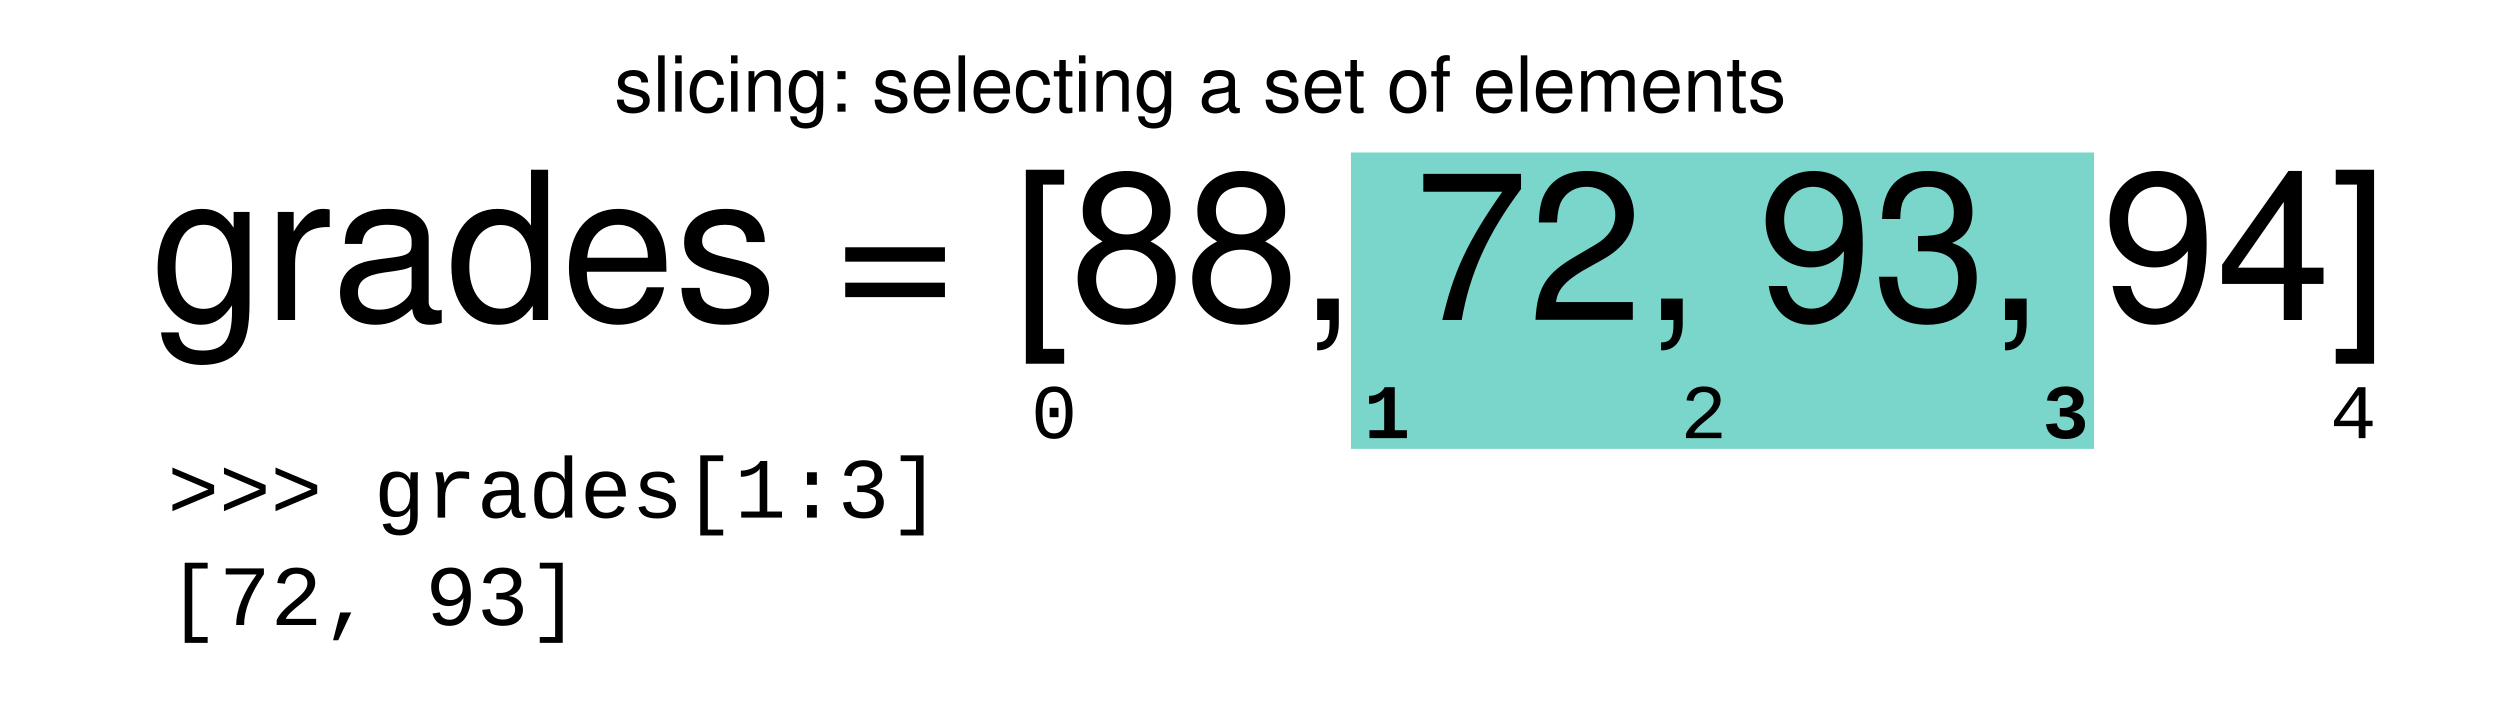
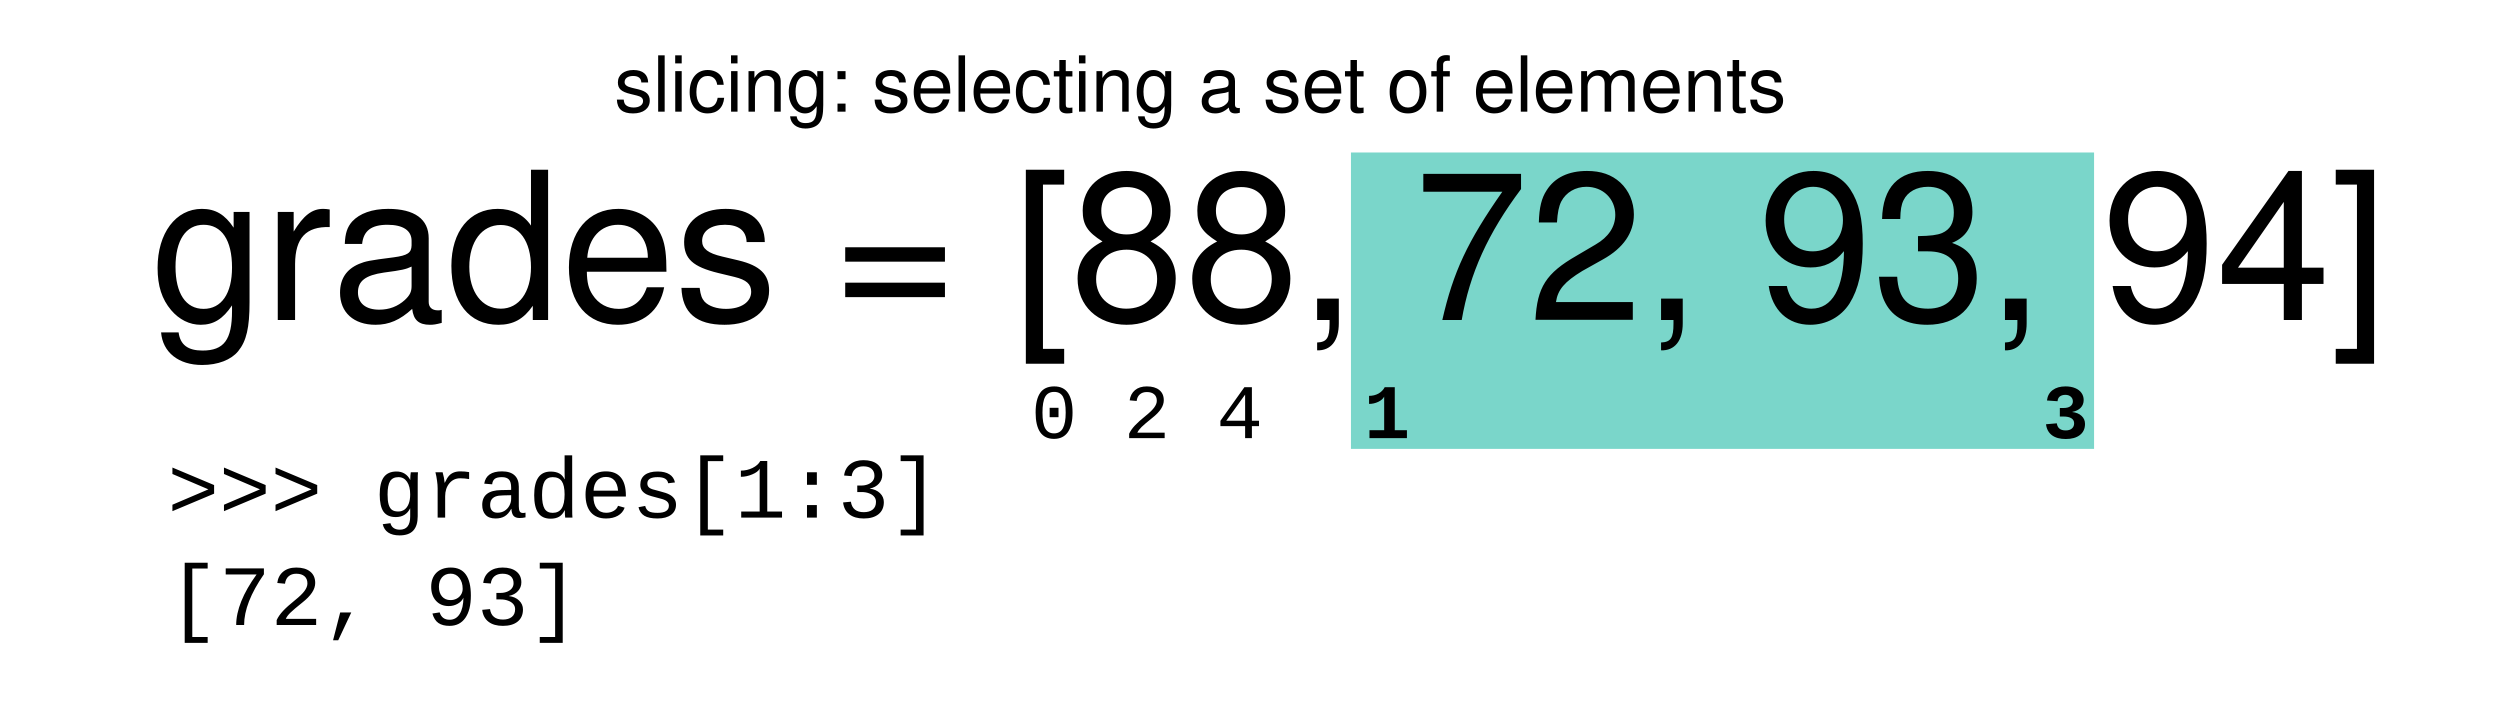
<svg xmlns="http://www.w3.org/2000/svg" width="582" height="163">
  <g>
-     <rect x="-1" y="-1" width="584" height="165" id="canvas_background" fill="#fff" />
+     <rect id="canvas_background" width="584" height="165" x="-1" y="-1" fill="#fff" />
    <g id="canvasGrid" display="none">
-       <rect id="svg_3" width="100%" height="100%" x="0" y="0" stroke-width="0" fill="url(#gridpattern)" />
+       <rect id="svg_3" width="100%" height="100%" x="0" y="0" fill="url(#gridpattern)" stroke-width="0" />
    </g>
  </g>
  <g>
-     <rect stroke-width="0" stroke="#000" id="svg_9" height="69" width="173" y="35.5" x="314.5" stroke-opacity="null" fill="#7AD6CA" />
-     <text fill="#000000" stroke-width="0" x="505.901" y="247.597" id="svg_1" font-size="24" font-family="Helvetica, Arial, sans-serif" text-anchor="start" xml:space="preserve" transform="matrix(20.18501,0,0,1.823529,-9963.616,-210.4118) " stroke="#000" />
-     <text fill="#000000" stroke-width="0" stroke-opacity="null" fill-opacity="null" x="35" y="74.5" id="svg_2" font-size="48" font-family="Helvetica, Arial, sans-serif" text-anchor="start" xml:space="preserve" font-weight="normal" stroke="#000">grades = [88, 72, 93, 94]</text>
-     <text fill="#000000" stroke-width="0" stroke-opacity="null" fill-opacity="null" x="271.787" y="151.5" id="svg_4" font-size="48" font-family="Helvetica, Arial, sans-serif" text-anchor="start" xml:space="preserve" transform="matrix(9.393442,0,0,1,-2283.016,0) " stroke="#000" />
-     <text fill="#000000" stroke="#000" stroke-width="0" stroke-opacity="null" fill-opacity="null" x="240" y="102" id="svg_6" font-size="18" font-family="'Courier New', Courier, monospace" text-anchor="start" xml:space="preserve">0             2             4</text>
-     <text fill="#000000" stroke="#000" stroke-width="0" stroke-opacity="null" fill-opacity="null" x="143" y="26" id="svg_11" font-size="18" font-family="Helvetica, Arial, sans-serif" text-anchor="start" xml:space="preserve">slicing: selecting a set of elements</text>
-     <text fill="#000000" stroke-width="0" stroke-opacity="null" fill-opacity="null" x="247.148" y="301.5" id="svg_12" font-size="48" font-family="'Courier New', Courier, monospace" text-anchor="start" xml:space="preserve" transform="matrix(6.770492,0,0,1,-1582.311,0) " stroke="#000" />
-     <text fill="#000000" stroke="#000" stroke-width="0" stroke-opacity="null" fill-opacity="null" x="39" y="120.5" id="svg_13" font-size="20" font-family="'Courier New', Courier, monospace" text-anchor="start" xml:space="preserve">&gt;&gt;&gt; grades[1:3]</text>
-     <text fill="#000000" stroke="#000" stroke-width="0" stroke-opacity="null" fill-opacity="null" x="39" y="145.5" id="svg_14" font-size="20" font-family="'Courier New', Courier, monospace" text-anchor="start" xml:space="preserve">[72, 93]</text>
-     <text font-weight="bold" xml:space="preserve" text-anchor="start" font-family="'Courier New', Courier, monospace" font-size="18" id="svg_10" y="102" x="317.5" fill-opacity="null" stroke-opacity="null" stroke-width="0" stroke="#000" fill="#000000">1</text>
-     <text font-weight="bold" xml:space="preserve" text-anchor="start" font-family="'Courier New', Courier, monospace" font-size="18" id="svg_15" y="102" x="475.5" fill-opacity="null" stroke-opacity="null" stroke-width="0" stroke="#000" fill="#000000">3</text>
+     <rect id="svg_9" width="173" height="69" x="314.5" y="35.5" fill="#7AD6CA" stroke="#000" stroke-opacity="null" stroke-width="0" />
+     <text id="svg_2" x="35" y="74.5" fill="#000" fill-opacity="null" stroke="#000" stroke-opacity="null" stroke-width="0" font-family="Helvetica, Arial, sans-serif" font-size="48" font-weight="normal" text-anchor="start" xml:space="preserve">grades = [88, 72, 93, 94]</text>
+     <text id="svg_6" x="240" y="102" fill="#000" fill-opacity="null" stroke="#000" stroke-opacity="null" stroke-width="0" font-family="'Courier New', Courier, monospace" font-size="18" text-anchor="start" xml:space="preserve">0 2 4</text>
+     <text id="svg_11" x="143" y="26" fill="#000" fill-opacity="null" stroke="#000" stroke-opacity="null" stroke-width="0" font-family="Helvetica, Arial, sans-serif" font-size="18" text-anchor="start" xml:space="preserve">slicing: selecting a set of elements</text>
+     <text id="svg_13" x="39" y="120.5" fill="#000" fill-opacity="null" stroke="#000" stroke-opacity="null" stroke-width="0" font-family="'Courier New', Courier, monospace" font-size="20" text-anchor="start" xml:space="preserve">&gt;&gt;&gt; grades[1:3]</text>
+     <text id="svg_14" x="39" y="145.5" fill="#000" fill-opacity="null" stroke="#000" stroke-opacity="null" stroke-width="0" font-family="'Courier New', Courier, monospace" font-size="20" text-anchor="start" xml:space="preserve">[72, 93]</text>
+     <text id="svg_10" x="317.5" y="102" fill="#000" fill-opacity="null" stroke="#000" stroke-opacity="null" stroke-width="0" font-family="'Courier New', Courier, monospace" font-size="18" font-weight="bold" text-anchor="start" xml:space="preserve">1</text>
+     <text id="svg_15" x="475.5" y="102" fill="#000" fill-opacity="null" stroke="#000" stroke-opacity="null" stroke-width="0" font-family="'Courier New', Courier, monospace" font-size="18" font-weight="bold" text-anchor="start" xml:space="preserve">3</text>
  </g>
</svg>
